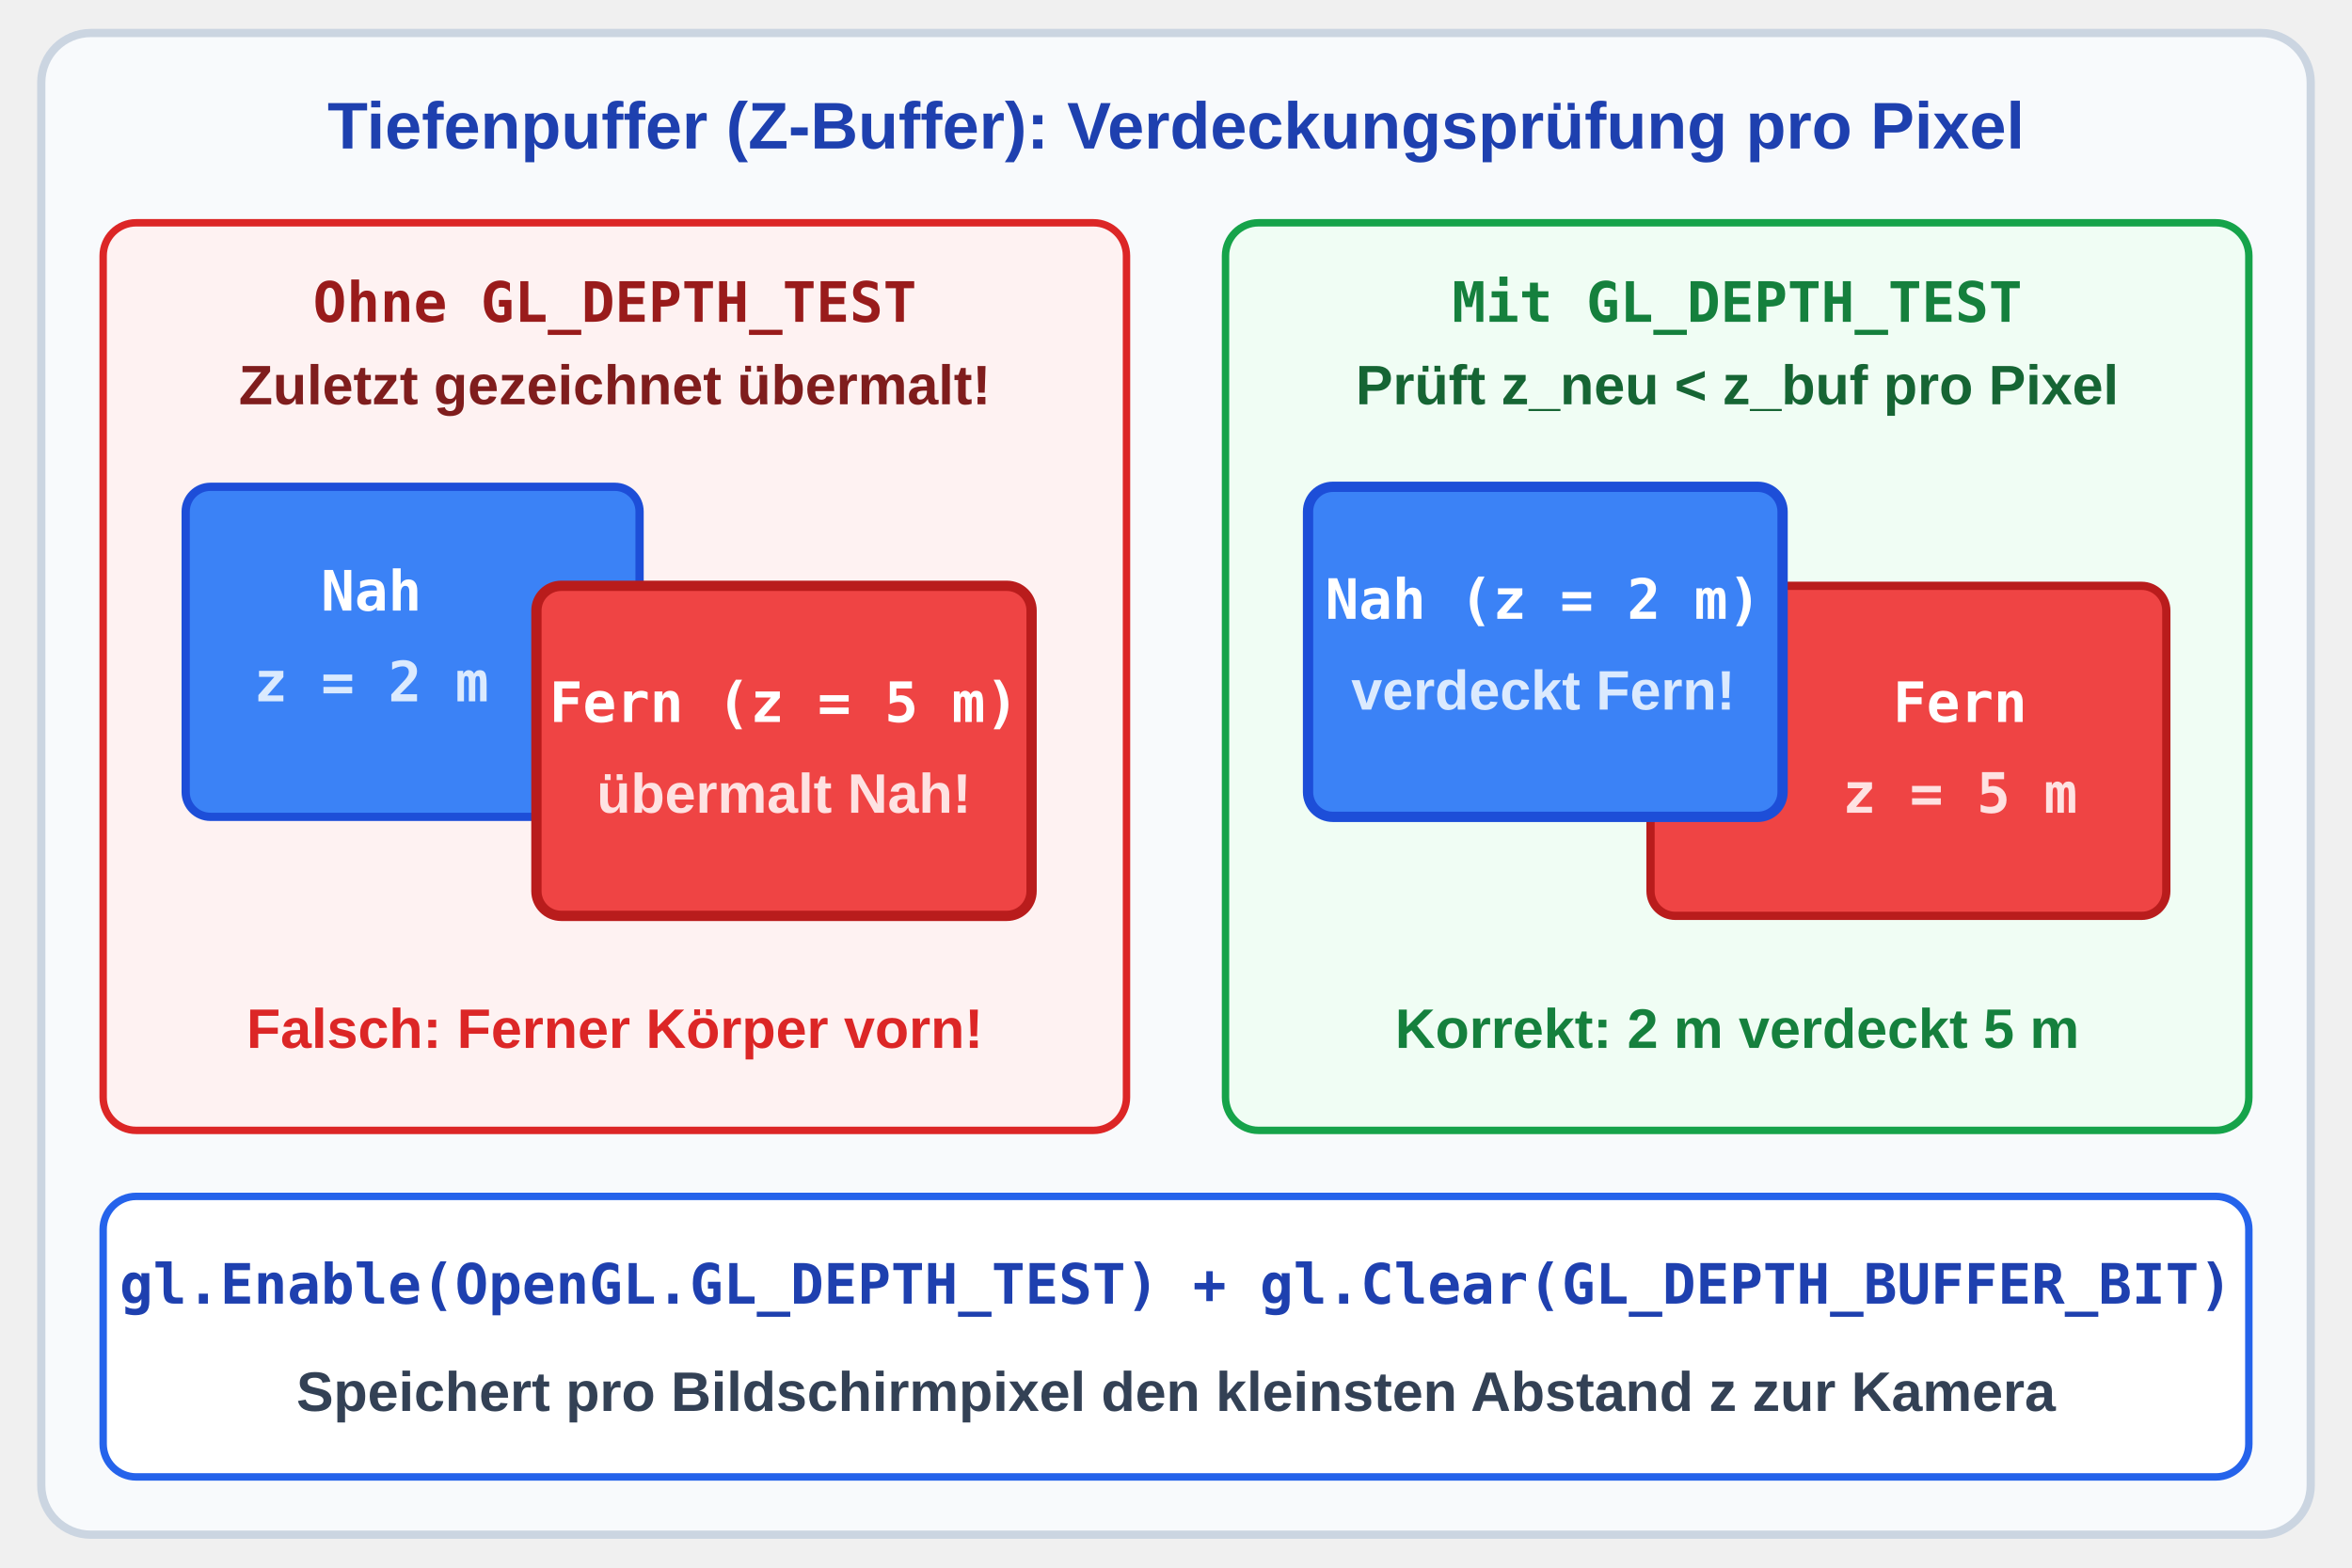
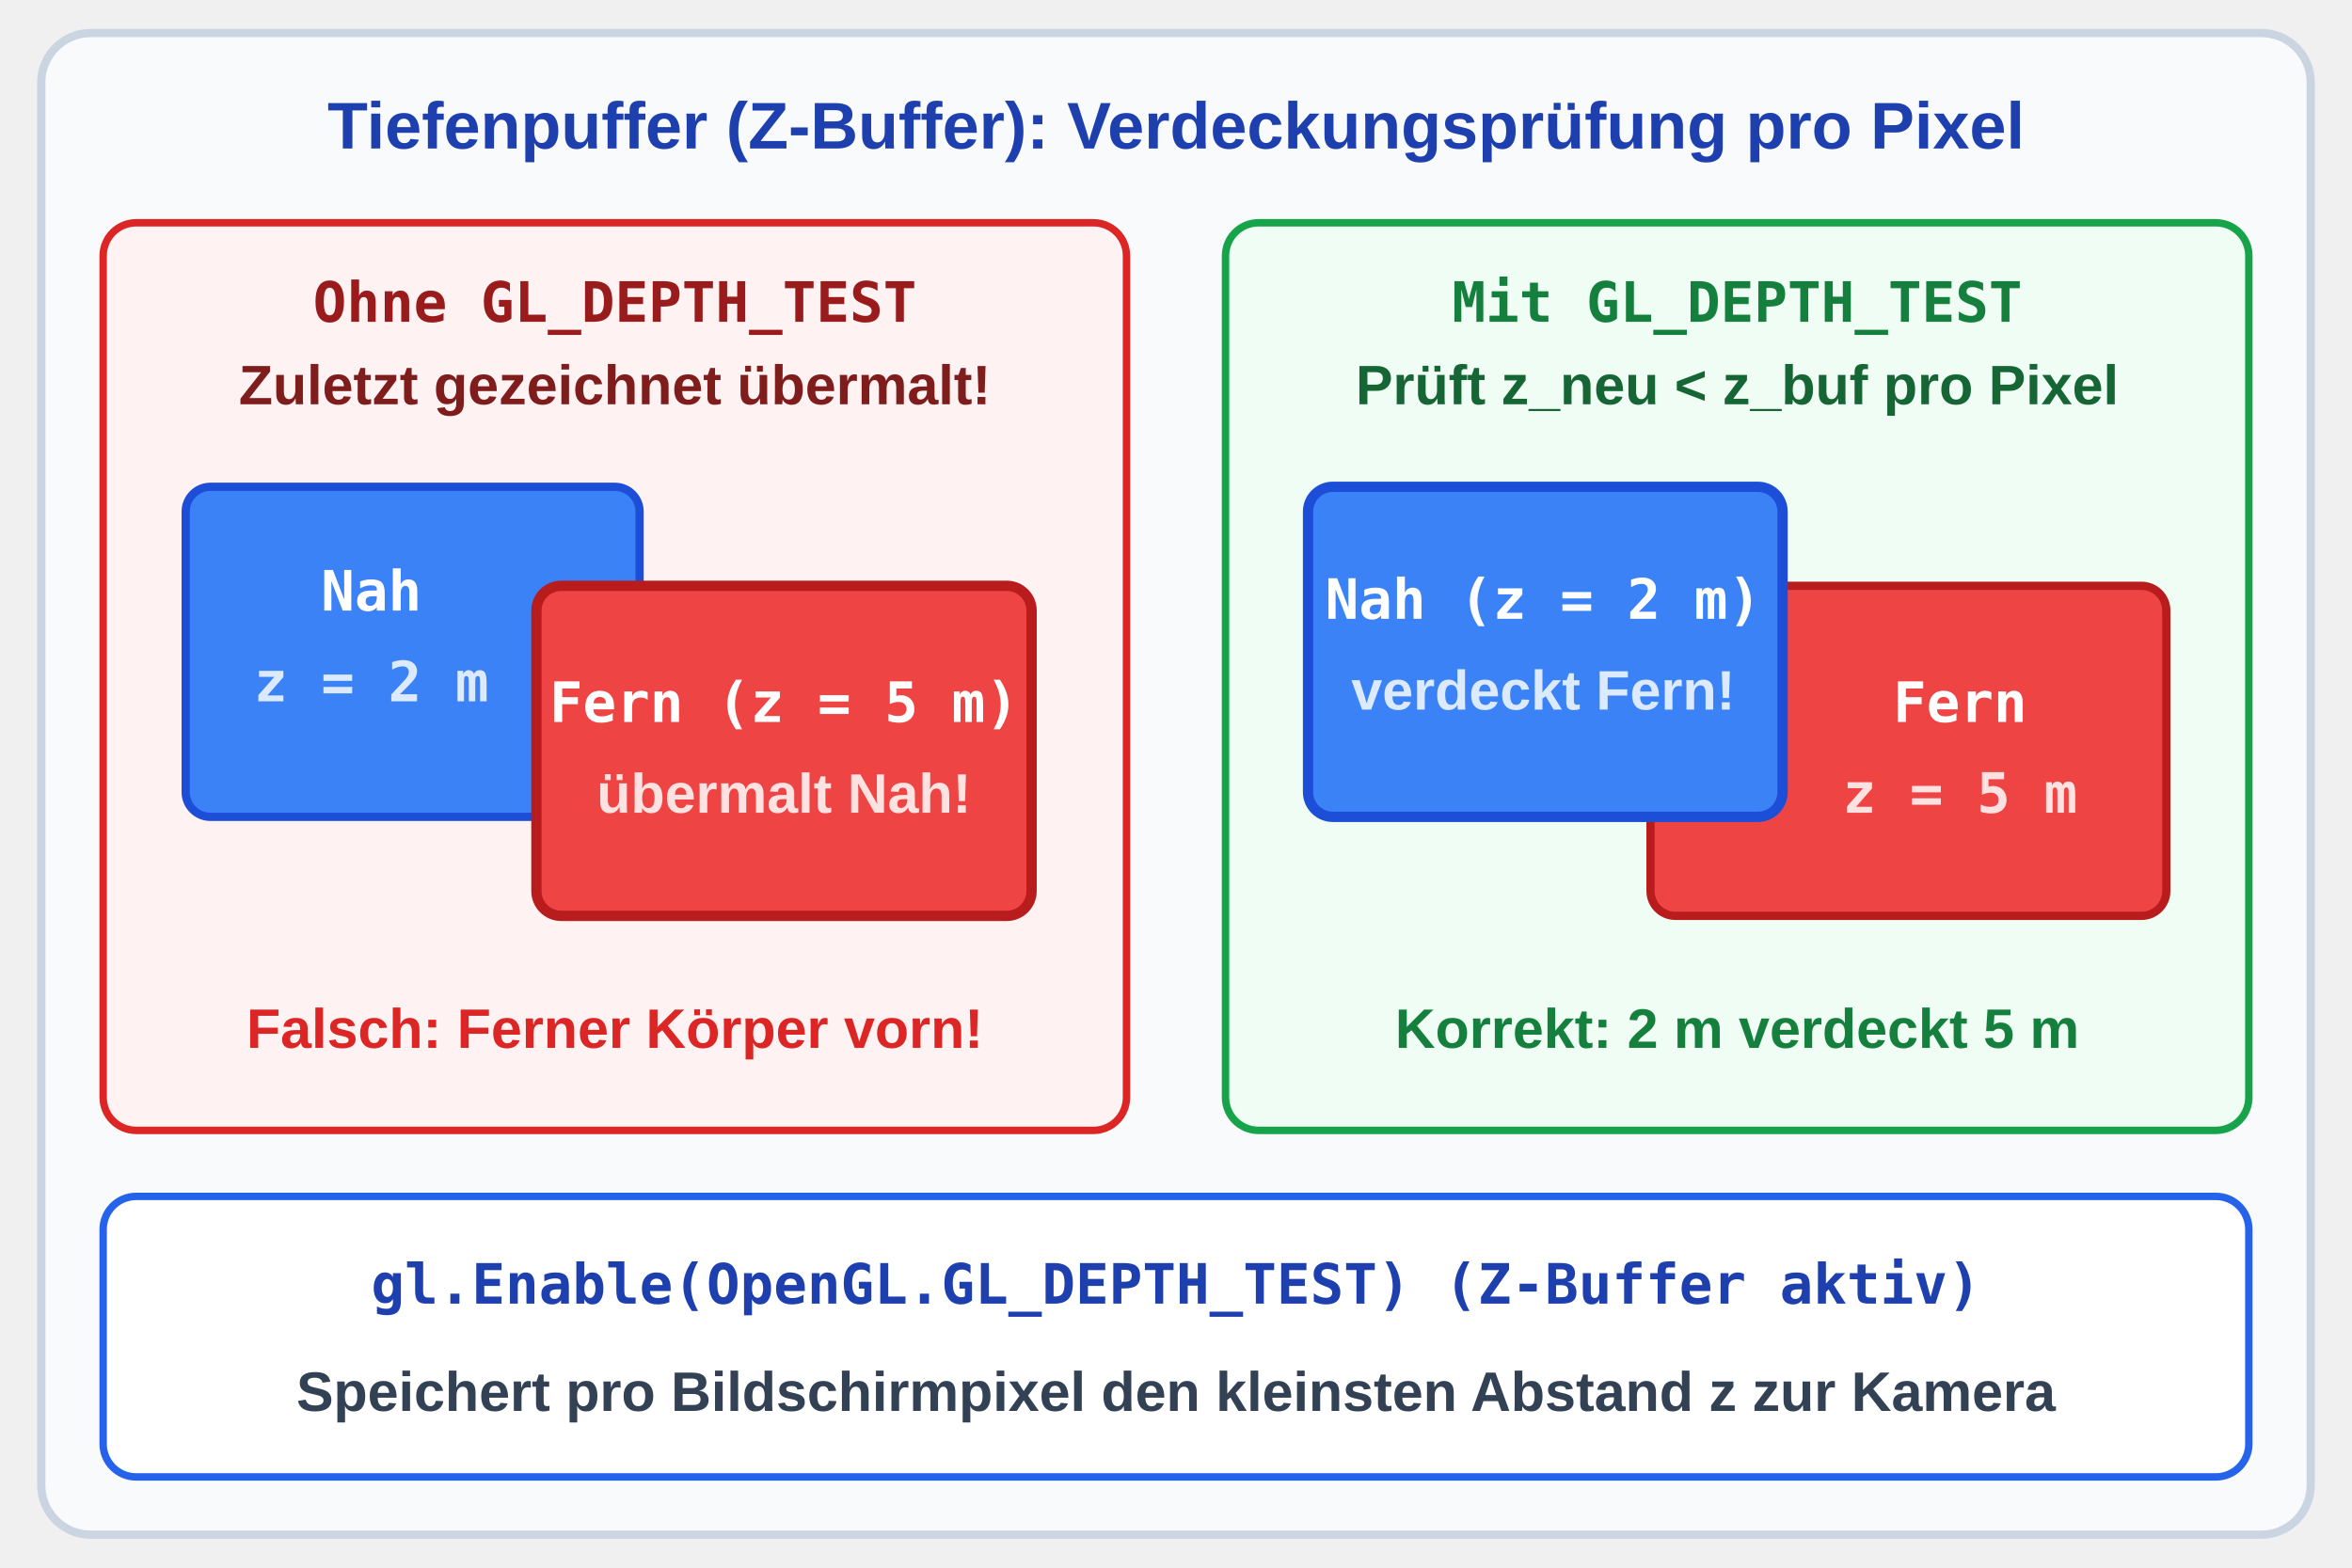
<svg xmlns="http://www.w3.org/2000/svg" viewBox="-45 0 570 380" width="570" height="380">
  <defs>
    <style>
      .hdr { font-family: 'Segoe UI', Arial, sans-serif; font-size: 16px; font-weight: bold; text-anchor: middle; }
      .sub { font-family: 'Segoe UI', Arial, sans-serif; font-size: 13.5px; font-weight: 600; text-anchor: middle; }
      .lbl { font-family: 'Segoe UI', Arial, sans-serif; font-size: 13.5px; font-weight: 600; }
      .code { font-family: 'Consolas', monospace; font-size: 13.5px; font-weight: bold; text-anchor: middle; }
      .code-l { font-family: 'Consolas', monospace; font-size: 13px; font-weight: bold; }
      .math { font-family: 'Consolas', monospace; font-size: 13.5px; font-weight: bold; text-anchor: middle; }
    </style>
    <marker id="arr-blue" viewBox="0 0 10 10" refX="8" refY="5" markerWidth="6" markerHeight="6" orient="auto">
      <path d="M 0 1.5 L 8.5 5 L 0 8.5 z" fill="#2563eb" />
    </marker>
    <marker id="arr-green" viewBox="0 0 10 10" refX="8" refY="5" markerWidth="6" markerHeight="6" orient="auto">
      <path d="M 0 1.5 L 8.5 5 L 0 8.5 z" fill="#16a34a" />
    </marker>
    <marker id="arr-amber" viewBox="0 0 10 10" refX="8" refY="5" markerWidth="6" markerHeight="6" orient="auto">
      <path d="M 0 1.5 L 8.5 5 L 0 8.5 z" fill="#d97706" />
    </marker>
    <marker id="arr-red" viewBox="0 0 10 10" refX="8" refY="5" markerWidth="6" markerHeight="6" orient="auto">
      <path d="M 0 1.5 L 8.5 5 L 0 8.5 z" fill="#dc2626" />
    </marker>
    <marker id="arr-slate" viewBox="0 0 10 10" refX="8" refY="5" markerWidth="6" markerHeight="6" orient="auto">
      <path d="M 0 1.5 L 8.5 5 L 0 8.5 z" fill="#475569" />
    </marker>
    <radialGradient id="grad-amb" cx="50%" cy="50%" r="50%">
      <stop offset="0%" stop-color="#3b82f6" />
      <stop offset="100%" stop-color="#2563eb" />
    </radialGradient>
    <radialGradient id="grad-diff" cx="35%" cy="30%" r="65%">
      <stop offset="0%" stop-color="#60a5fa" />
      <stop offset="65%" stop-color="#1d4ed8" />
      <stop offset="100%" stop-color="#0f172a" />
    </radialGradient>
    <radialGradient id="grad-spec" cx="35%" cy="30%" r="35%">
      <stop offset="0%" stop-color="#ffffff" />
      <stop offset="30%" stop-color="#93c5fd" />
      <stop offset="70%" stop-color="#1e293b" />
      <stop offset="100%" stop-color="#0f172a" />
    </radialGradient>
    <radialGradient id="grad-phong" cx="35%" cy="30%" r="65%">
      <stop offset="0%" stop-color="#ffffff" />
      <stop offset="18%" stop-color="#93c5fd" />
      <stop offset="55%" stop-color="#2563eb" />
      <stop offset="100%" stop-color="#1e3a8a" />
    </radialGradient>
  </defs>
  <rect x="-35" y="8" width="550" height="364" rx="12" fill="#f8fafc" stroke="#cbd5e1" stroke-width="2" />
  <text x="240" y="36" class="hdr" fill="#1e40af">Tiefenpuffer (Z-Buffer): Verdeckungsprüfung pro Pixel</text>
  <rect x="-20" y="54" width="248" height="220" rx="8" fill="#fef2f2" stroke="#dc2626" stroke-width="1.8" />
  <text x="104" y="78" class="code" fill="#991b1b">Ohne GL_DEPTH_TEST</text>
  <text x="104" y="98" class="sub" fill="#7f1d1d">Zuletzt gezeichnet übermalt!</text>
  <rect x="0" y="118" width="110" height="80" rx="6" fill="#3b82f6" stroke="#1d4ed8" stroke-width="2" />
  <text x="45" y="148" class="code" fill="#ffffff">Nah</text>
  <text x="45" y="170" class="code" fill="#dbeafe">z = 2 m</text>
  <rect x="85" y="142" width="120" height="80" rx="6" fill="#ef4444" stroke="#b91c1c" stroke-width="2.5" />
  <text x="145" y="175" class="code" fill="#ffffff">Fern (z = 5 m)</text>
  <text x="145" y="197" class="sub" fill="#fee2e2">übermalt Nah!</text>
  <text x="104" y="254" class="sub" fill="#dc2626">Falsch: Ferner Körper vorn!</text>
  <rect x="252" y="54" width="248" height="220" rx="8" fill="#f0fdf4" stroke="#16a34a" stroke-width="1.8" />
  <text x="376" y="78" class="code" fill="#15803d">Mit GL_DEPTH_TEST</text>
  <text x="376" y="98" class="sub" fill="#166534">Prüft z_neu &lt; z_buf pro Pixel</text>
  <rect x="355" y="142" width="125" height="80" rx="6" fill="#ef4444" stroke="#b91c1c" stroke-width="2" />
  <text x="430" y="175" class="code" fill="#ffffff">Fern</text>
  <text x="430" y="197" class="code" fill="#fee2e2">z = 5 m</text>
  <rect x="272" y="118" width="115" height="80" rx="6" fill="#3b82f6" stroke="#1d4ed8" stroke-width="2.5" />
  <text x="329" y="150" class="code" fill="#ffffff">Nah (z = 2 m)</text>
  <text x="329" y="172" class="sub" fill="#dbeafe">verdeckt Fern!</text>
  <text x="376" y="254" class="sub" fill="#15803d">Korrekt: 2 m verdeckt 5 m</text>
  <rect x="-20" y="290" width="520" height="68" rx="8" fill="#ffffff" stroke="#2563eb" stroke-width="1.8" />
-   <text x="240" y="316" class="code" fill="#1e40af">gl.Enable(OpenGL.GL_DEPTH_TEST) + gl.Clear(GL_DEPTH_BUFFER_BIT)</text>
+   <text x="240" y="316" class="code" fill="#1e40af">gl.Enable(OpenGL.GL_DEPTH_TEST)  (Z-Buffer aktiv)</text>
  <text x="240" y="342" class="sub" fill="#334155">Speichert pro Bildschirmpixel den kleinsten Abstand z zur Kamera</text>
</svg>
